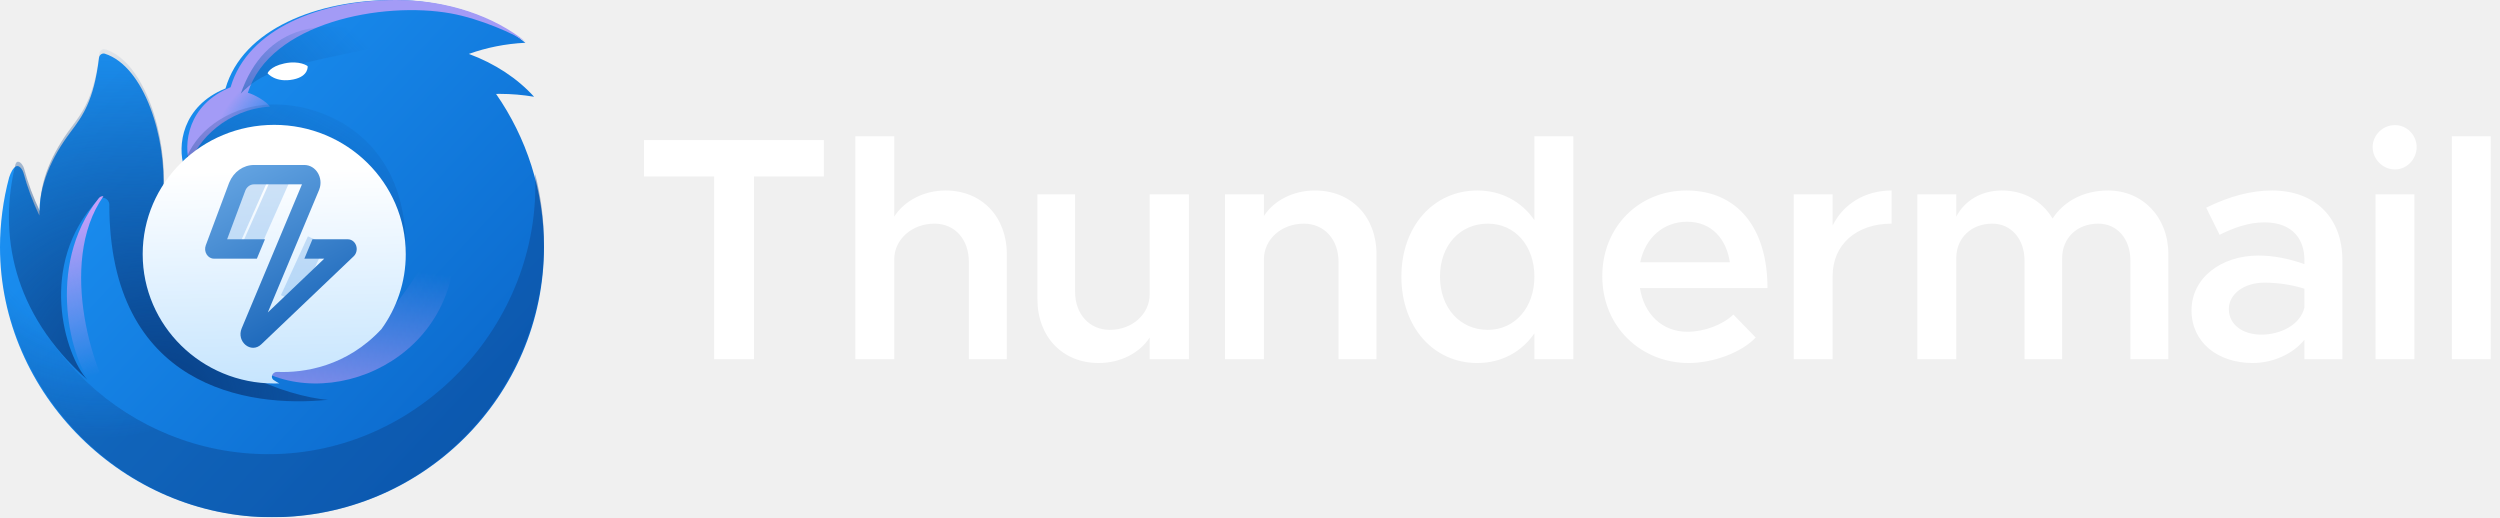
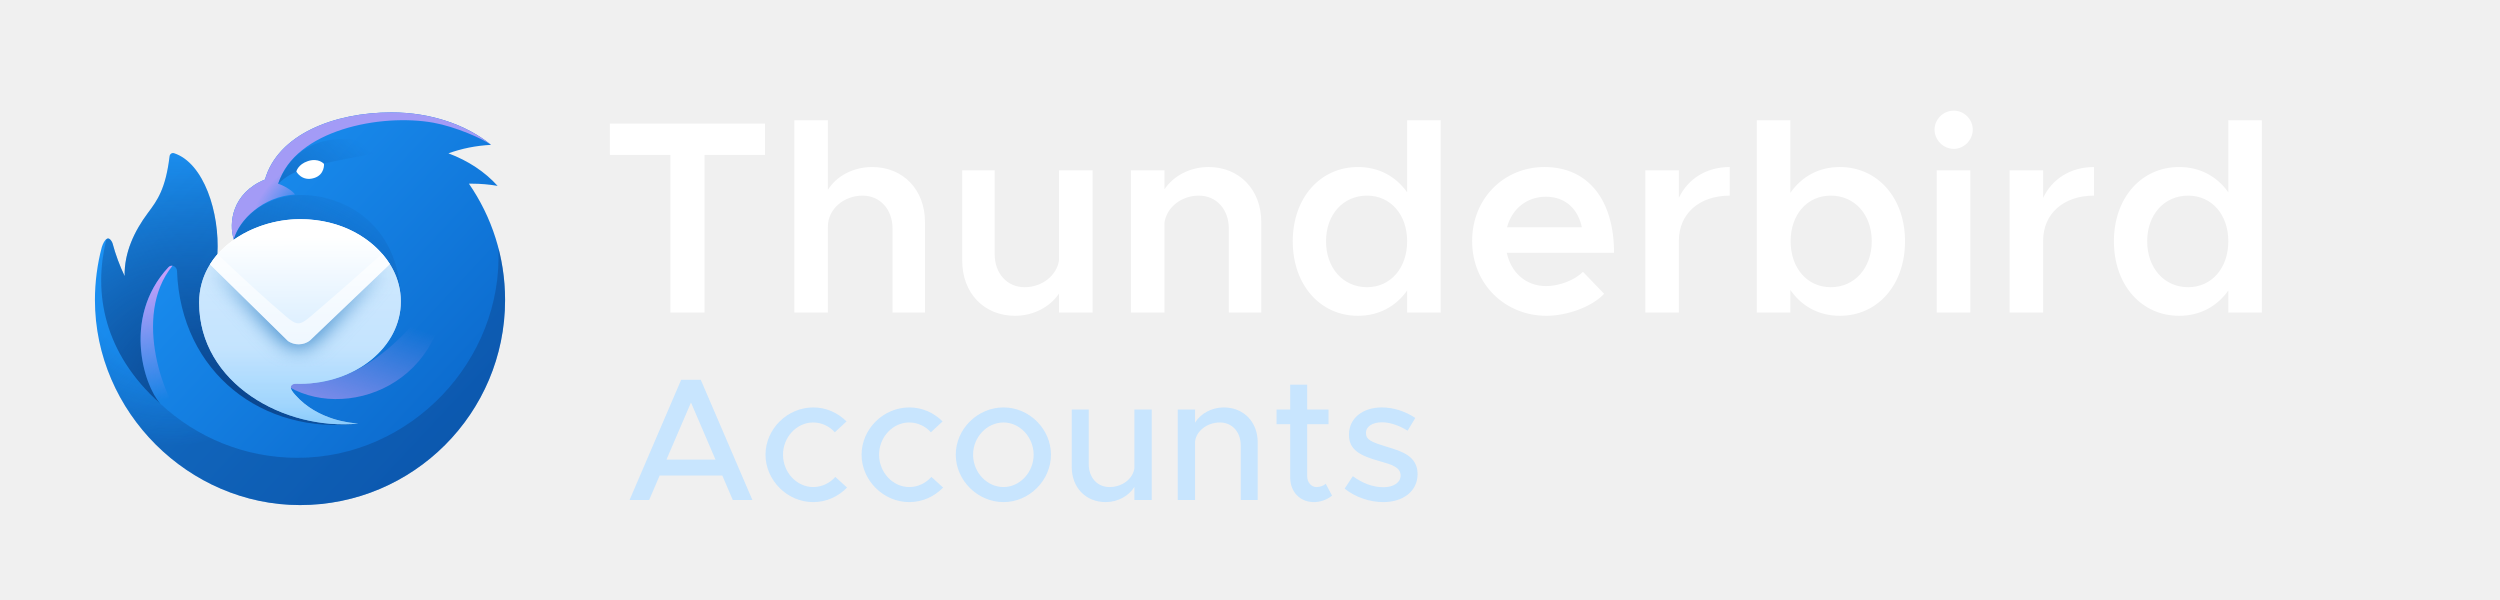
- <svg xmlns="http://www.w3.org/2000/svg" width="174" height="36" viewBox="0 0 174 36" fill="none">
-   <mask id="mask0_5_5" style="mask-type:luminance" maskUnits="userSpaceOnUse" x="0" y="0" width="174" height="36">
-     <path d="M174 0H0V36H174V0Z" fill="white" />
-   </mask>
-   <g mask="url(#mask0_5_5)">
-     <path d="M49.705 25V12.281H44.821V9.75H57.341V12.281H52.479V25H49.705ZM65.813 13.258C68.321 13.258 70.075 15.078 70.075 17.697V25H67.433V18.23C67.433 16.654 66.457 15.566 65.036 15.566C63.482 15.566 62.239 16.654 62.239 18.052V25H59.531V9.484H62.239V15.078C62.927 13.99 64.281 13.258 65.813 13.258ZM80.019 13.524H82.749V25H80.019V23.491C79.331 24.556 77.999 25.266 76.467 25.266C73.959 25.266 72.205 23.446 72.205 20.827V13.524H74.825V20.294C74.825 21.87 75.824 22.958 77.244 22.958C78.798 22.958 80.019 21.87 80.019 20.472V13.524ZM91.519 13.258C94.05 13.258 95.804 15.078 95.804 17.697V25H93.162V18.23C93.162 16.654 92.163 15.566 90.743 15.566C89.189 15.566 87.968 16.654 87.968 18.052V25H85.26V13.524H87.968V15.033C88.656 13.968 89.988 13.258 91.519 13.258ZM106.794 9.484H109.502V25H106.794V23.202C105.906 24.489 104.507 25.266 102.82 25.266C99.779 25.266 97.537 22.78 97.537 19.251C97.537 15.744 99.779 13.258 102.82 13.258C104.507 13.258 105.906 14.034 106.794 15.322V9.484ZM103.553 22.958C105.44 22.958 106.794 21.404 106.794 19.251C106.794 17.098 105.44 15.566 103.553 15.566C101.599 15.566 100.223 17.098 100.223 19.251C100.223 21.404 101.599 22.958 103.553 22.958ZM117.445 23.091C118.622 23.091 119.909 22.603 120.642 21.892L122.196 23.491C121.197 24.556 119.199 25.266 117.534 25.266C114.227 25.266 111.519 22.758 111.519 19.229C111.519 15.766 114.093 13.258 117.379 13.258C120.93 13.258 123.017 15.877 123.017 20.05H114.138C114.426 21.848 115.669 23.091 117.445 23.091ZM117.423 15.433C115.78 15.433 114.515 16.543 114.16 18.252H120.398C120.153 16.631 119.132 15.433 117.423 15.433ZM127.551 15.699C128.283 14.212 129.792 13.258 131.657 13.258V15.566C129.193 15.566 127.551 17.031 127.551 19.206V25H124.842V13.524H127.551V15.699ZM146.722 13.258C149.12 13.258 150.918 15.1 150.918 17.697V25H148.276V18.141C148.276 16.631 147.366 15.566 146.034 15.566C144.569 15.566 143.526 16.565 143.526 17.963V25H140.907V18.141C140.907 16.631 139.974 15.566 138.665 15.566C137.2 15.566 136.156 16.565 136.156 17.963V25H133.448V13.524H136.156V15.078C136.734 13.968 137.888 13.258 139.331 13.258C140.862 13.258 142.127 13.99 142.86 15.211C143.637 14.012 145.013 13.258 146.722 13.258ZM158.124 13.258C161.165 13.258 163.029 15.189 163.029 18.097V25H160.388V23.646C159.544 24.689 158.124 25.266 156.792 25.266C154.35 25.266 152.53 23.823 152.53 21.604C152.53 19.34 154.594 17.786 157.191 17.786C158.235 17.786 159.344 18.008 160.388 18.385V18.097C160.388 16.765 159.677 15.477 157.591 15.477C156.503 15.477 155.46 15.855 154.483 16.343L153.551 14.456C155.171 13.657 156.681 13.258 158.124 13.258ZM157.391 23.291C158.701 23.291 160.099 22.625 160.388 21.404V20.094C159.544 19.828 158.59 19.673 157.591 19.673C156.237 19.673 155.127 20.427 155.127 21.515C155.127 22.603 156.104 23.291 157.391 23.291ZM166.69 11.793C165.824 11.793 165.136 11.06 165.136 10.239C165.136 9.417 165.824 8.707 166.69 8.707C167.533 8.707 168.199 9.417 168.199 10.239C168.199 11.06 167.533 11.793 166.69 11.793ZM165.335 25V13.524H168.044V25H165.335ZM170.648 25V9.484H173.357V25H170.648Z" fill="white" />
-     <path d="M15.691 6.16H15.694C16.887 2.021 22.081 0 27.375 0C31.032 0 34.317 1.15 36.568 2.976C35.173 3.045 33.847 3.316 32.633 3.753C34.451 4.424 36.014 5.457 37.172 6.735C36.404 6.604 35.607 6.534 34.789 6.534C34.702 6.534 34.614 6.535 34.526 6.537C36.63 9.566 37.862 13.24 37.862 17.199C37.862 27.582 29.386 36 18.931 36C8.637 36 0 27.44 0 17.199C0 15.581 0.217 13.911 0.637 12.345C0.747 12.016 0.9 11.701 1.105 11.585C1.36 11.441 1.592 11.871 1.63 12.012C1.907 13.046 2.281 14.047 2.742 15.005C2.702 12.858 3.625 10.903 4.895 9.212C5.742 8.084 6.527 7.039 6.89 4.024C6.914 3.822 7.107 3.676 7.302 3.739C10.059 4.636 11.588 9.573 11.359 13.385C12.882 13.601 12.819 11.642 12.819 11.642C12.332 10.157 12.657 7.395 15.686 6.16H15.691Z" fill="url(#paint0_linear_5_5)" />
-     <path opacity="0.9" d="M37.243 12.104C37.703 22.579 29.143 31.61 18.706 31.61C8.935 31.61 0.927 24.012 0.203 14.368C0.076 15.259 0.006 16.169 0 17.094C0.074 27.414 8.69 36 18.931 36C29.386 36 37.862 27.473 37.862 16.954C37.862 15.278 37.647 13.652 37.243 12.104Z" fill="url(#paint1_radial_5_5)" />
-     <path d="M18.785 7.426C18.584 7.073 17.655 6.55 17.25 6.459C18.785 1.572 26.606 0.071 31.393 0.936C33.385 1.296 35.866 2.375 36.621 2.935C34.402 1.135 31.166 0 27.561 0C22.344 0 17.224 1.993 16.049 6.075H16.046H16.041C13.056 7.293 12.736 10.018 13.216 11.483C13.676 9.735 15.868 7.587 18.785 7.426Z" fill="url(#paint2_radial_5_5)" />
-     <path d="M24.04 3.747C19.657 4.688 18.225 4.995 16.759 6.517C18.406 1.757 22.611 0.793 27.621 2.962C26.242 3.274 25.061 3.527 24.04 3.747Z" fill="url(#paint3_linear_5_5)" />
-     <path d="M1.069 11.469C-0.091 16.199 0.805 21.758 6.075 26.424C4.506 24.715 2.591 18.406 6.818 13.898C7.103 13.595 7.593 13.818 7.608 14.233C7.608 26.91 17.217 28.416 22.834 27.824C20.123 27.672 12.619 24.973 19.289 23.735C22.775 23.089 28.241 22.074 28.241 17.19C28.241 9.271 22.093 6.956 18.365 7.301C15.814 7.536 13.543 9.149 12.844 11.341C13.112 12.206 12.098 13.349 11.384 13.248C11.613 9.431 10.087 4.326 7.334 3.429C7.139 3.365 6.946 3.511 6.922 3.714C6.56 6.733 5.776 7.779 4.931 8.908C3.662 10.602 2.741 12.559 2.781 14.709C2.32 13.749 1.947 12.747 1.67 11.712C1.639 11.595 1.47 11.271 1.266 11.256C1.155 11.248 1.097 11.355 1.069 11.469Z" fill="url(#paint4_radial_5_5)" />
-     <path d="M18.31 25.862C24.114 28.75 33.475 23.886 31.346 14.276C28.671 21.131 24.385 26.123 18.31 25.862Z" fill="url(#paint5_linear_5_5)" />
-     <path d="M6.872 13.799C6.966 13.681 7.085 13.641 7.198 13.659C3.929 18.318 6.566 26.5 8.375 28.509C8.476 28.844 6.659 27.104 6.408 26.696C5.032 25.331 3.059 18.569 6.872 13.799Z" fill="url(#paint6_linear_5_5)" />
-     <path d="M19.086 8.69C24.143 8.69 28.241 12.719 28.241 17.69C28.241 19.631 27.616 21.429 26.552 22.9C24.127 25.516 21.163 25.961 19.291 25.885C18.966 25.872 18.782 26.272 19.052 26.452C19.181 26.539 19.308 26.615 19.433 26.683C19.318 26.688 19.202 26.69 19.086 26.69C14.03 26.69 9.931 22.66 9.931 17.69C9.931 12.719 14.03 8.69 19.086 8.69Z" fill="url(#paint7_linear_5_5)" />
-     <path d="M20.418 5.529C21.507 5.305 21.412 4.601 21.412 4.601C21.412 4.601 20.867 4.183 19.788 4.415C18.777 4.632 18.621 5.101 18.621 5.101C18.621 5.101 19.173 5.785 20.418 5.529Z" fill="white" />
-     <path opacity="0.2" d="M18.621 12.604L16.363 17.69L15.207 17.189L17.465 12.104L18.621 12.604Z" fill="#1373D9" />
-     <path opacity="0.2" d="M20.172 12.604L17.914 17.69L16.759 17.189L19.016 12.104L20.172 12.604Z" fill="#1373D9" />
-     <path opacity="0.2" d="M22.655 17.01L20.776 21.104L19.552 20.542L21.431 16.448L22.655 17.01Z" fill="#1373D9" />
-     <path d="M21.182 11.483C21.989 11.483 22.529 12.383 22.22 13.189L22.205 13.228L21.374 15.212L19.056 20.748L18.638 21.748L22.568 18.003H21.184L21.746 16.655H24.212C24.469 16.655 24.698 16.83 24.788 17.093C24.878 17.356 24.81 17.653 24.616 17.837L18.184 23.966C17.478 24.639 16.432 23.783 16.822 22.85L18.617 18.564L19.951 15.376L21.017 12.83H17.678C17.419 12.83 17.185 12.996 17.079 13.253L17.069 13.278L15.807 16.655H18.441L17.878 18.003H14.891C14.686 18.003 14.495 17.891 14.38 17.704C14.266 17.518 14.244 17.282 14.322 17.074L15.93 12.768L15.959 12.696C16.264 11.959 16.935 11.483 17.678 11.483H21.182Z" fill="url(#paint8_linear_5_5)" />
+ <svg xmlns="http://www.w3.org/2000/svg" width="200" height="48" viewBox="0 0 200 48" fill="none">
+   <path d="M58.624 40L57.784 38.04H52.772L51.932 40H50.364L54.494 30.382H56.062L60.192 40H58.624ZM53.318 36.766H57.238L55.278 32.202L53.318 36.766ZM65.049 40.168C62.991 40.168 61.241 38.432 61.241 36.374C61.241 34.316 62.991 32.594 65.063 32.594C66.099 32.594 67.037 33.028 67.723 33.714L66.785 34.582C66.351 34.092 65.721 33.798 65.049 33.798C63.733 33.798 62.641 34.974 62.641 36.374C62.641 37.788 63.733 38.964 65.063 38.964C65.735 38.964 66.379 38.656 66.827 38.152L67.765 39.006C67.065 39.72 66.127 40.168 65.049 40.168ZM72.734 40.168C70.676 40.168 68.926 38.432 68.926 36.374C68.926 34.316 70.676 32.594 72.748 32.594C73.784 32.594 74.722 33.028 75.408 33.714L74.47 34.582C74.036 34.092 73.406 33.798 72.734 33.798C71.418 33.798 70.326 34.974 70.326 36.374C70.326 37.788 71.418 38.964 72.748 38.964C73.42 38.964 74.064 38.656 74.512 38.152L75.45 39.006C74.75 39.72 73.812 40.168 72.734 40.168ZM80.283 40.168C78.211 40.168 76.461 38.432 76.461 36.374C76.461 34.316 78.211 32.594 80.283 32.594C82.341 32.594 84.077 34.316 84.077 36.374C84.077 38.432 82.341 40.168 80.283 40.168ZM80.283 38.964C81.585 38.964 82.691 37.788 82.691 36.374C82.691 34.974 81.585 33.798 80.283 33.798C78.953 33.798 77.847 34.974 77.847 36.374C77.847 37.788 78.953 38.964 80.283 38.964ZM90.752 32.762H92.138V40H90.752V38.95C90.319 39.664 89.436 40.168 88.457 40.168C86.861 40.168 85.74 39.006 85.74 37.368V32.762H87.099V37.13C87.099 38.208 87.784 38.964 88.764 38.964C89.772 38.964 90.641 38.306 90.752 37.452V32.762ZM97.901 32.594C99.497 32.594 100.617 33.756 100.617 35.394V40H99.259V35.632C99.259 34.554 98.573 33.798 97.593 33.798C96.585 33.798 95.717 34.456 95.605 35.31V40H94.219V32.762H95.605V33.812C96.039 33.098 96.921 32.594 97.901 32.594ZM106.058 38.698L106.562 39.65C106.17 39.972 105.638 40.168 105.12 40.168C104 40.168 103.216 39.356 103.216 38.194V33.938H102.124V32.762H103.216V30.774H104.574V32.762H106.282V33.938H104.574V38.096C104.574 38.6 104.91 38.964 105.316 38.964C105.624 38.964 105.904 38.852 106.058 38.698ZM110.663 40.168C109.599 40.168 108.437 39.79 107.569 39.09L108.227 38.096C108.997 38.656 109.823 38.978 110.677 38.978C111.489 38.978 112.049 38.6 112.049 38.04C112.049 37.368 111.307 37.158 110.411 36.906C108.745 36.444 107.919 35.968 107.919 34.792C107.905 33.462 109.011 32.594 110.551 32.594C111.489 32.594 112.441 32.916 113.225 33.434L112.609 34.456C111.909 34.022 111.181 33.784 110.551 33.784C109.837 33.784 109.277 34.092 109.277 34.638C109.277 35.198 109.725 35.366 110.943 35.744C112.133 36.094 113.407 36.486 113.407 37.928C113.407 39.3 112.245 40.168 110.663 40.168Z" fill="#C8E5FE" />
+   <path d="M21.192 14.367L21.195 14.367C22.228 10.755 26.73 8.992 31.318 8.992C34.488 8.992 37.334 9.996 39.285 11.589C38.076 11.649 36.926 11.886 35.874 12.267C37.45 12.853 38.804 13.754 39.808 14.87C39.142 14.755 38.452 14.694 37.743 14.694C37.667 14.694 37.591 14.695 37.515 14.696C39.339 17.34 40.406 20.545 40.406 24C40.406 33.061 33.061 40.406 24 40.406C15.079 40.406 7.594 32.937 7.594 24C7.594 22.588 7.782 21.131 8.146 19.765C8.241 19.477 8.374 19.202 8.551 19.102C8.772 18.976 8.974 19.351 9.006 19.474C9.247 20.376 9.571 21.249 9.97 22.086C9.935 20.212 10.735 18.506 11.836 17.03C12.57 16.047 13.25 15.135 13.565 12.504C13.586 12.327 13.753 12.2 13.922 12.255C16.311 13.037 17.588 17.015 17.39 20.341C18.709 20.53 18.703 19.151 18.703 19.151C18.281 17.855 18.562 15.445 21.188 14.367L21.192 14.367Z" fill="url(#paint0_linear_2315_1561)" />
+   <path opacity="0.9" d="M39.87 19.822C40.269 28.845 32.85 36.625 23.805 36.625C15.337 36.625 8.398 30.08 7.77 21.773C7.66 22.54 7.6 23.324 7.594 24.121C7.658 33.01 15.125 40.406 24 40.406C33.061 40.406 40.406 33.061 40.406 24C40.406 22.556 40.22 21.156 39.87 19.822Z" fill="url(#paint1_radial_2315_1561)" />
+   <path d="M23.6 15.563C23.424 15.25 22.607 14.787 22.251 14.707C23.6 10.383 30.478 9.055 34.688 9.82C36.439 10.139 38.621 11.094 39.285 11.589C37.334 9.996 34.488 8.992 31.318 8.992C26.73 8.992 22.228 10.755 21.195 14.367L21.192 14.367L21.188 14.367C18.562 15.445 18.282 17.856 18.703 19.152C19.108 17.606 21.035 15.706 23.6 15.563Z" fill="url(#paint2_radial_2315_1561)" />
+   <path d="M28.368 12.577C24.683 13.302 23.478 13.539 22.245 14.711C23.63 11.044 27.166 10.301 31.379 11.972C30.22 12.212 29.227 12.408 28.368 12.577Z" fill="url(#paint3_linear_2315_1561)" />
+   <path d="M8.484 19.262C7.478 23.384 8.256 28.229 12.829 32.295C11.468 30.806 9.805 25.308 13.474 21.379C13.721 21.115 14.146 21.31 14.16 21.671C14.462 29.835 21.05 34.821 28.644 33.889C26.291 33.757 18.509 31.031 24.298 29.953C27.324 29.389 32.068 28.505 32.068 24.248C32.068 17.347 26.732 15.329 23.497 15.63C21.282 15.835 19.311 17.24 18.704 19.151C18.937 19.904 18.009 20.432 17.39 20.343C17.588 17.017 16.311 13.037 13.922 12.255C13.753 12.2 13.586 12.327 13.565 12.504C13.25 15.135 12.57 16.047 11.836 17.03C10.735 18.506 9.935 20.212 9.97 22.086C9.571 21.249 9.247 20.376 9.006 19.474C8.979 19.372 8.833 19.09 8.655 19.077C8.559 19.07 8.509 19.163 8.484 19.262Z" fill="url(#paint4_radial_2315_1561)" />
+   <path d="M22.265 30.37C26.72 33.987 35.679 31.276 35.679 22.48C32.062 27.963 27.455 31.745 22.265 30.37Z" fill="url(#paint5_linear_2315_1561)" />
+   <path d="M13.474 21.379C13.568 21.279 13.688 21.244 13.801 21.26C10.517 25.265 13.166 32.3 14.984 34.028C15.086 34.316 13.26 32.819 13.008 32.469C11.625 31.295 9.643 25.481 13.474 21.379Z" fill="url(#paint6_linear_2315_1561)" />
+   <path d="M24 30.701C28.456 30.701 32.069 27.754 32.069 24.118C32.069 20.482 28.456 17.534 24 17.534C20.198 17.534 15.93 20.007 15.931 24.214C15.933 30.714 22.8 34.454 28.654 33.888C28.215 33.837 25.472 33.691 23.618 31.594C23.45 31.405 23.16 31.075 23.292 30.86C23.423 30.646 23.785 30.701 24 30.701Z" fill="url(#paint7_linear_2315_1561)" />
+   <path opacity="0.7" d="M24 30.701C28.456 30.701 32.069 27.754 32.069 24.118C32.069 23.008 31.732 21.962 31.137 21.044L24.733 26.86C24.286 27.267 23.532 27.267 23.085 26.86L16.8 21.152C16.253 22.031 15.931 23.057 15.931 24.214C15.933 30.714 22.8 34.454 28.654 33.888C28.628 33.885 28.593 33.881 28.55 33.877L28.55 33.877C27.886 33.812 25.36 33.564 23.618 31.594C23.45 31.405 23.16 31.075 23.292 30.86C23.402 30.68 23.675 30.691 23.887 30.698C23.927 30.7 23.965 30.701 24 30.701Z" fill="url(#paint8_linear_2315_1561)" />
+   <g filter="url(#filter0_f_2315_1561)">
+     <path fill-rule="evenodd" clip-rule="evenodd" d="M22.127 26.899C20.939 25.662 17.38 21.554 17.38 21.554L17.655 21.566L23.227 25.727C23.644 26.03 24.239 26.027 24.652 25.72L30.116 21.571L30.406 21.549C30.406 21.549 26.963 25.56 25.645 26.881C24.326 28.203 23.315 28.136 22.127 26.899Z" fill="#458FCD" />
  </g>
+   <path d="M24.792 27.237L31.183 21.135C29.83 19.047 27.334 17.534 24.004 17.534C21.248 17.534 18.243 18.834 16.801 21.152L22.992 27.237C23.439 27.643 24.345 27.643 24.792 27.237Z" fill="url(#paint9_linear_2315_1561)" />
+   <path opacity="0.6" d="M31.19 21.127L24.813 27.228C24.247 27.63 23.645 27.66 23.05 27.295L16.796 21.149C16.973 20.865 17.173 20.593 17.396 20.334C17.621 20.545 17.84 20.749 18.052 20.949C19.695 22.487 21.023 23.731 22.895 25.328C23.74 26.05 24.002 26.035 24.831 25.328C26.972 23.501 28.538 22.117 30.574 20.3C30.803 20.562 31.009 20.838 31.19 21.127Z" fill="white" />
+   <path d="M25.132 14.241C25.995 13.969 25.92 13.114 25.92 13.114C25.92 13.114 25.488 12.606 24.632 12.888C23.832 13.152 23.707 13.722 23.707 13.722C23.707 13.722 24.145 14.552 25.132 14.241Z" fill="white" />
+   <path d="M53.632 25V12.394H48.792V9.886H61.2V12.394H56.36V25H53.632ZM69.774 13.362C72.26 13.362 73.998 15.188 73.998 17.762V25H71.402V18.29C71.402 16.75 70.412 15.65 69.004 15.65C67.486 15.65 66.232 16.75 66.232 18.114V25H63.548V9.622H66.232V15.188C66.914 14.088 68.256 13.362 69.774 13.362ZM84.722 13.626H87.406V25H84.722V23.482C84.018 24.538 82.698 25.264 81.202 25.264C78.716 25.264 76.978 23.438 76.978 20.864V13.626H79.574V20.336C79.574 21.876 80.564 22.976 81.972 22.976C83.38 22.976 84.546 22.03 84.722 20.82V13.626ZM96.678 13.362C99.164 13.362 100.902 15.188 100.902 17.762V25H98.306V18.29C98.306 16.75 97.316 15.65 95.908 15.65C94.5 15.65 93.334 16.596 93.158 17.806V25H90.474V13.626H93.158V15.144C93.862 14.088 95.182 13.362 96.678 13.362ZM112.572 9.622H115.256V25H112.572V23.24C111.67 24.516 110.306 25.264 108.634 25.264C105.62 25.264 103.42 22.8 103.42 19.302C103.42 15.826 105.62 13.362 108.634 13.362C110.306 13.362 111.67 14.11 112.572 15.386V9.622ZM109.36 22.976C111.252 22.976 112.572 21.436 112.572 19.302C112.572 17.168 111.252 15.65 109.36 15.65C107.446 15.65 106.082 17.168 106.082 19.302C106.082 21.436 107.446 22.976 109.36 22.976ZM123.689 22.888C124.745 22.888 125.999 22.404 126.637 21.744L128.331 23.504C127.341 24.56 125.361 25.264 123.711 25.264C120.455 25.264 117.771 22.778 117.771 19.28C117.771 15.87 120.323 13.362 123.557 13.362C127.077 13.362 129.123 16.024 129.123 20.226H120.543C120.873 21.788 122.061 22.888 123.689 22.888ZM123.667 15.738C122.171 15.738 120.961 16.684 120.565 18.18H126.549C126.241 16.75 125.273 15.738 123.667 15.738ZM134.31 15.826C135.036 14.308 136.51 13.362 138.38 13.362V15.65C135.938 15.65 134.31 17.102 134.31 19.258V25H131.626V13.626H134.31V15.826ZM147.188 13.362C150.202 13.362 152.402 15.826 152.402 19.302C152.402 22.8 150.202 25.264 147.188 25.264C145.494 25.264 144.13 24.494 143.228 23.196V25H140.544V9.622H143.228V15.43C144.13 14.132 145.494 13.362 147.188 13.362ZM146.462 22.976C148.376 22.976 149.74 21.436 149.74 19.302C149.74 17.168 148.376 15.65 146.462 15.65C144.57 15.65 143.25 17.168 143.25 19.302C143.25 21.436 144.57 22.976 146.462 22.976ZM156.304 11.91C155.446 11.91 154.764 11.184 154.764 10.37C154.764 9.556 155.446 8.852 156.304 8.852C157.14 8.852 157.822 9.556 157.822 10.37C157.822 11.184 157.14 11.91 156.304 11.91ZM154.94 25V13.626H157.624V25H154.94ZM163.45 15.826C164.176 14.308 165.65 13.362 167.52 13.362V15.65C165.078 15.65 163.45 17.102 163.45 19.258V25H160.766V13.626H163.45V15.826ZM178.265 9.622H180.949V25H178.265V23.24C177.363 24.516 175.999 25.264 174.327 25.264C171.313 25.264 169.113 22.8 169.113 19.302C169.113 15.826 171.313 13.362 174.327 13.362C175.999 13.362 177.363 14.11 178.265 15.386V9.622ZM175.053 22.976C176.945 22.976 178.265 21.436 178.265 19.302C178.265 17.168 176.945 15.65 175.053 15.65C173.139 15.65 171.775 17.168 171.775 19.302C171.775 21.436 173.139 22.976 175.053 22.976Z" fill="white" />
  <defs>
-     <linearGradient id="paint0_linear_5_5" x1="6.571" y1="6.197" x2="33.087" y2="31.101" gradientUnits="userSpaceOnUse">
+     <filter id="filter0_f_2315_1561" x="15.88" y="20.049" width="16.026" height="9.301" filterUnits="userSpaceOnUse" color-interpolation-filters="sRGB">
+       <feFlood flood-opacity="0" result="BackgroundImageFix" />
+       <feBlend mode="normal" in="SourceGraphic" in2="BackgroundImageFix" result="shape" />
+       <feGaussianBlur stdDeviation="0.75" result="effect1_foregroundBlur_2315_1561" />
+     </filter>
+     <linearGradient id="paint0_linear_2315_1561" x1="13.288" y1="14.4" x2="36.416" y2="35.973" gradientUnits="userSpaceOnUse">
      <stop stop-color="#1B91F3" />
      <stop offset="1" stop-color="#0B68CB" />
    </linearGradient>
-     <radialGradient id="paint1_radial_5_5" cx="0" cy="0" r="1" gradientTransform="matrix(6.37866 14.7716 -14.0654 6.14768 6.52128 14.4262)" gradientUnits="userSpaceOnUse">
+     <radialGradient id="paint1_radial_2315_1561" cx="0" cy="0" r="1" gradientUnits="userSpaceOnUse" gradientTransform="translate(13.2456 21.8226) rotate(66.5179) scale(13.873 13.29)">
      <stop offset="0.526" stop-color="#0B4186" stop-opacity="0" />
      <stop offset="1" stop-color="#0B4186" stop-opacity="0.45" />
    </radialGradient>
-     <radialGradient id="paint2_radial_5_5" cx="0" cy="0" r="1" gradientTransform="matrix(-2.07618 -2.6416 4.39828 -3.41441 19.7189 8.06135)" gradientUnits="userSpaceOnUse">
+     <radialGradient id="paint2_radial_2315_1561" cx="0" cy="0" r="1" gradientUnits="userSpaceOnUse" gradientTransform="translate(24.4218 16.1249) rotate(-127.994) scale(2.96583 4.90773)">
      <stop stop-color="#A29CF6" stop-opacity="0" />
      <stop offset="1" stop-color="#A39BF6" />
    </radialGradient>
-     <linearGradient id="paint3_linear_5_5" x1="13.761" y1="13.281" x2="24.622" y2="2.203" gradientUnits="userSpaceOnUse">
+     <linearGradient id="paint3_linear_2315_1561" x1="19.724" y1="19.922" x2="28.046" y2="10.658" gradientUnits="userSpaceOnUse">
      <stop stop-color="#0F5DB0" />
      <stop offset="1" stop-color="#0F5DB0" stop-opacity="0" />
    </linearGradient>
-     <radialGradient id="paint4_radial_5_5" cx="0" cy="0" r="1" gradientTransform="matrix(10.8285 -22.3706 27.7476 13.3216 11.8164 27.1622)" gradientUnits="userSpaceOnUse">
+     <radialGradient id="paint4_radial_2315_1561" cx="0" cy="0" r="1" gradientTransform="matrix(9.39844 -19.496 24.0572 11.6637 17.8125 32.9389)" gradientUnits="userSpaceOnUse">
      <stop offset="0.016" stop-color="#094188" />
      <stop offset="0.967" stop-color="#0B4186" stop-opacity="0" />
    </radialGradient>
-     <linearGradient id="paint5_linear_5_5" x1="30.834" y1="19.138" x2="29.715" y2="27.942" gradientUnits="userSpaceOnUse">
+     <linearGradient id="paint5_linear_2315_1561" x1="34.309" y1="26.63" x2="31.638" y2="34.101" gradientUnits="userSpaceOnUse">
      <stop stop-color="#7B8BE9" stop-opacity="0" />
      <stop offset="1" stop-color="#7B8BE9" />
    </linearGradient>
-     <linearGradient id="paint6_linear_5_5" x1="4.658" y1="13.63" x2="7.663" y2="25.866" gradientUnits="userSpaceOnUse">
+     <linearGradient id="paint6_linear_2315_1561" x1="11.25" y1="21.234" x2="13.495" y2="31.918" gradientUnits="userSpaceOnUse">
      <stop offset="0.105" stop-color="#C59FF9" />
      <stop offset="1" stop-color="#C59FF9" stop-opacity="0" />
    </linearGradient>
-     <linearGradient id="paint7_linear_5_5" x1="20.358" y1="11.79" x2="20.899" y2="32.79" gradientUnits="userSpaceOnUse">
+     <linearGradient id="paint7_linear_2315_1561" x1="24" y1="19.945" x2="24" y2="33.82" gradientUnits="userSpaceOnUse">
      <stop stop-color="white" />
-       <stop offset="0.811" stop-color="#BEE1FE" />
+       <stop offset="0.905" stop-color="#BEE1FE" />
      <stop offset="1" stop-color="#96CEFD" />
    </linearGradient>
-     <linearGradient id="paint8_linear_5_5" x1="14.276" y1="11.483" x2="21.704" y2="25.825" gradientUnits="userSpaceOnUse">
-       <stop stop-color="#6AA9E5" />
-       <stop offset="0.995" stop-color="#0D5BB2" />
+     <linearGradient id="paint8_linear_2315_1561" x1="24.26" y1="27.797" x2="24.26" y2="33.609" gradientUnits="userSpaceOnUse">
+       <stop stop-color="#BCE0FD" />
+       <stop offset="1" stop-color="#88CCFC" />
+     </linearGradient>
+     <linearGradient id="paint9_linear_2315_1561" x1="23.973" y1="18.949" x2="23.992" y2="34.177" gradientUnits="userSpaceOnUse">
+       <stop stop-color="white" />
+       <stop offset="0.905" stop-color="#BEE1FE" />
+       <stop offset="1" stop-color="#96CEFD" />
    </linearGradient>
  </defs>
</svg>
